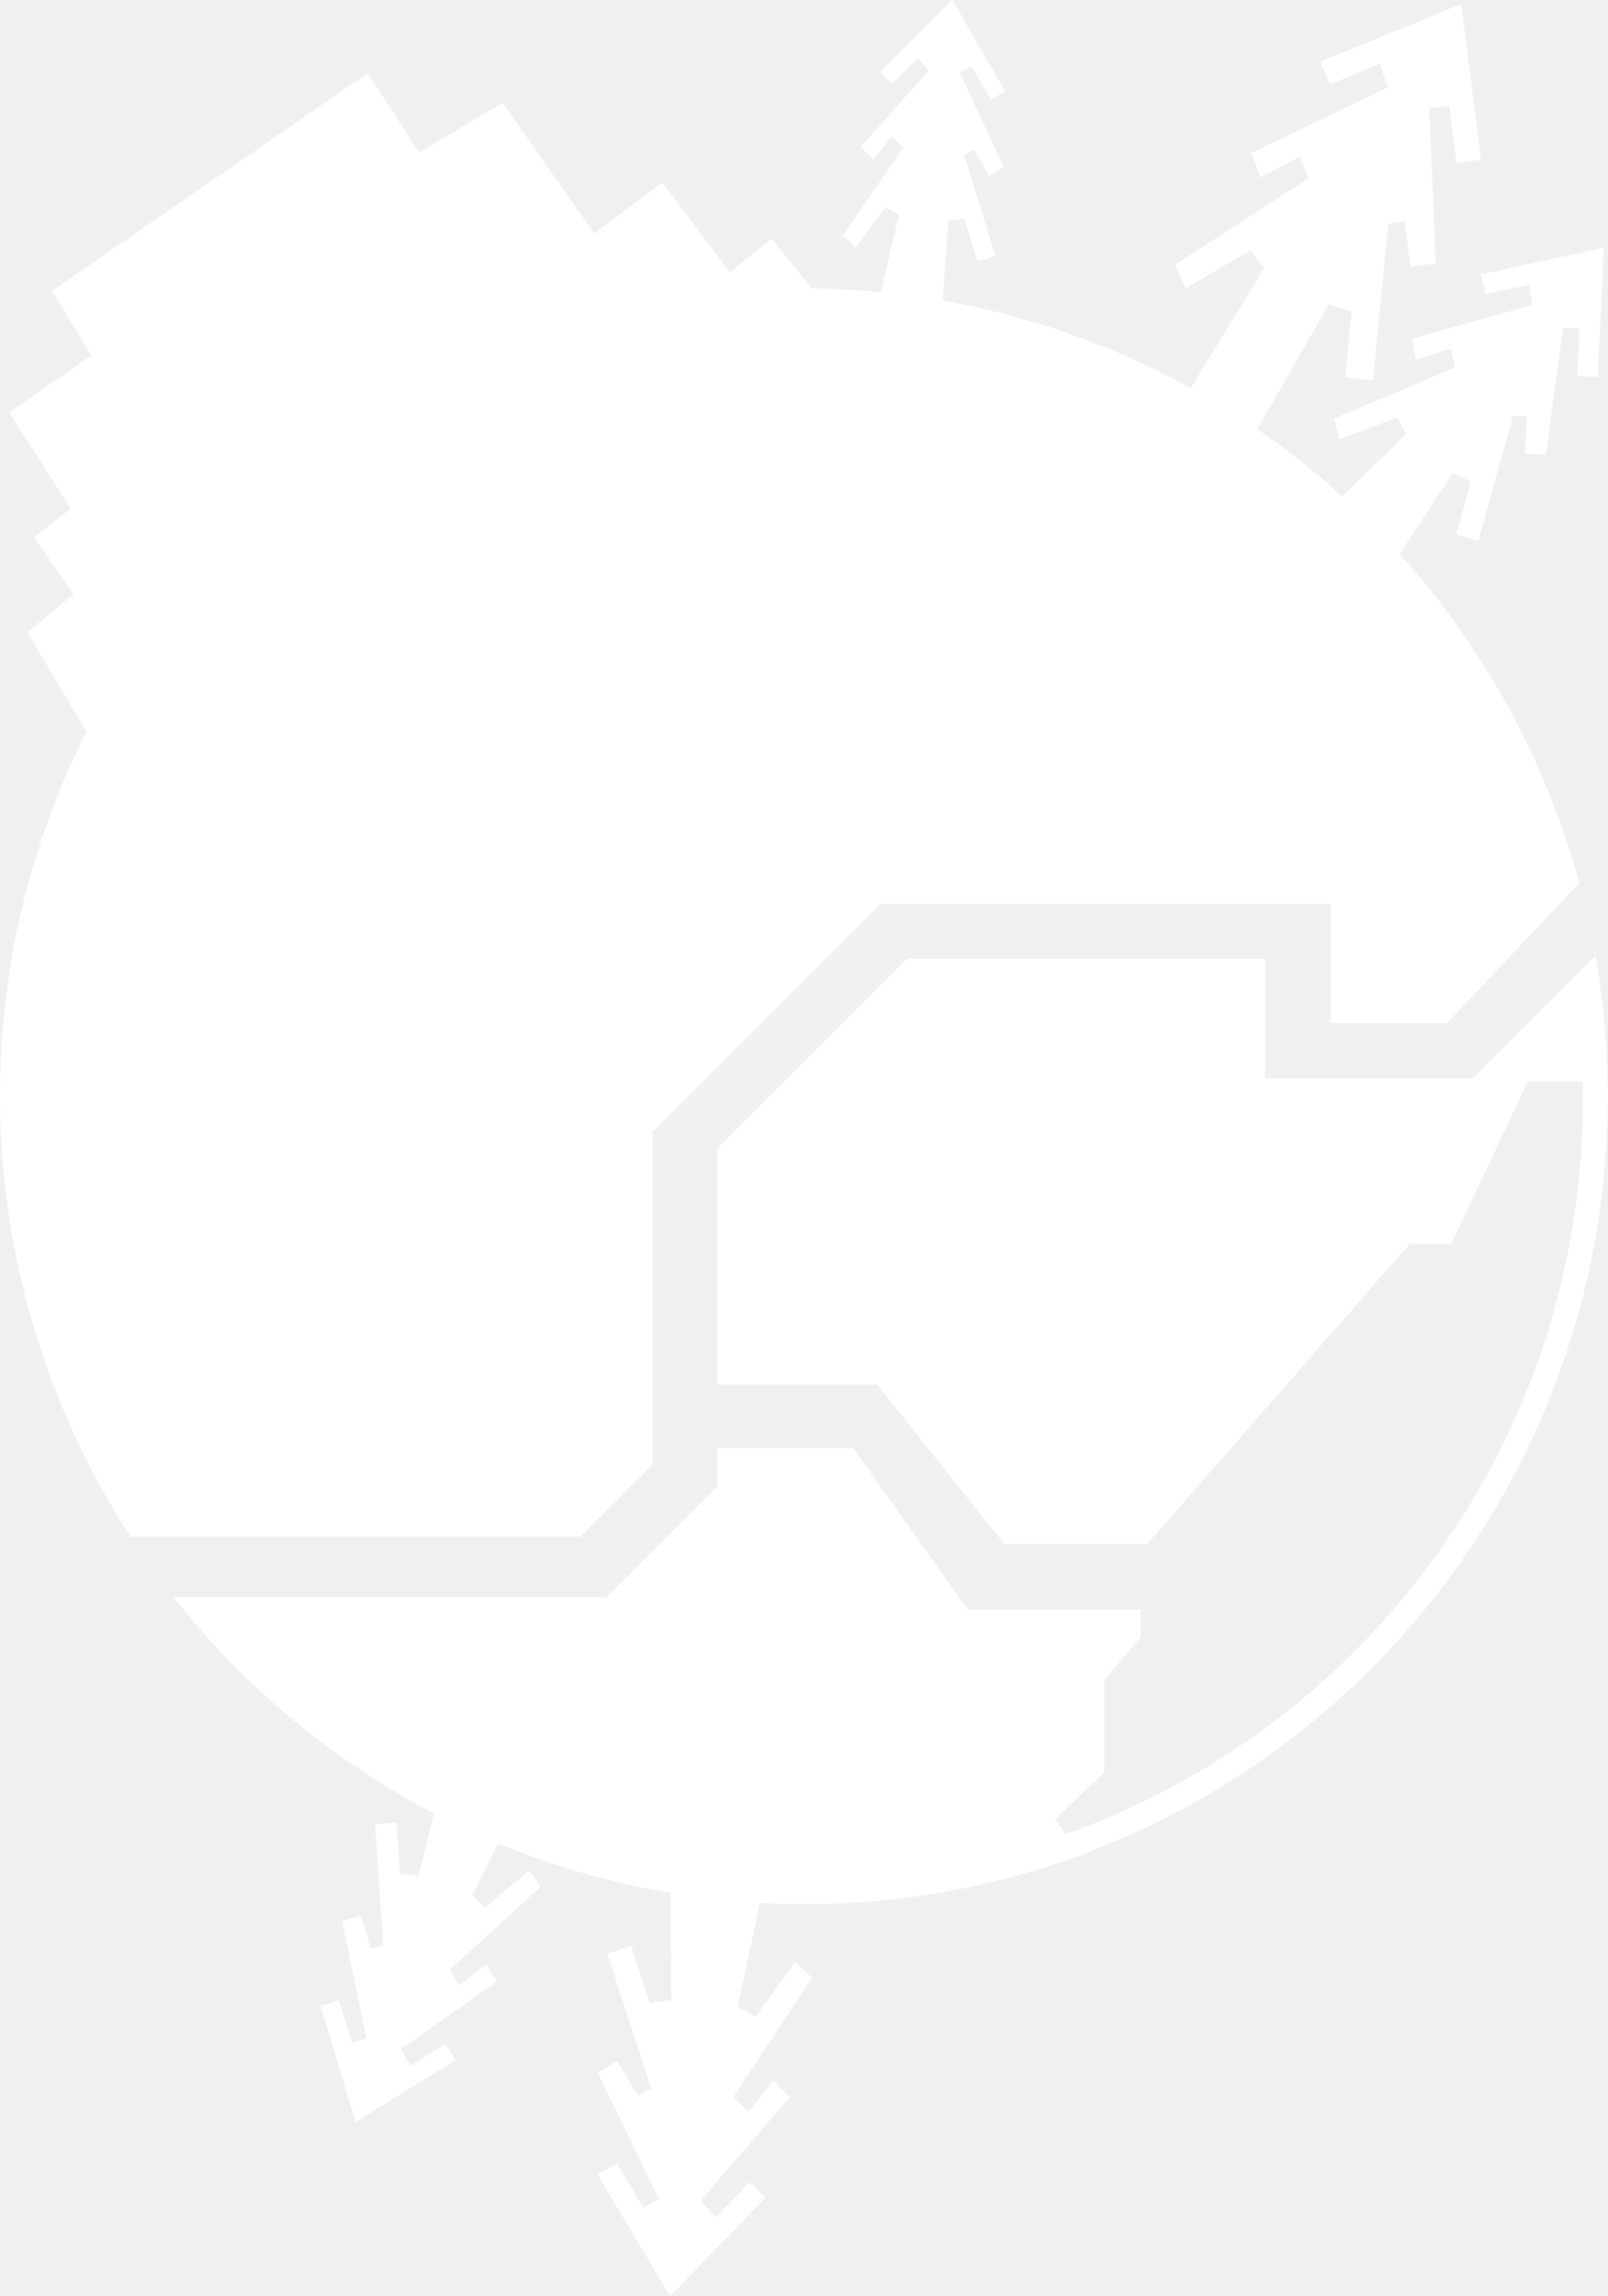
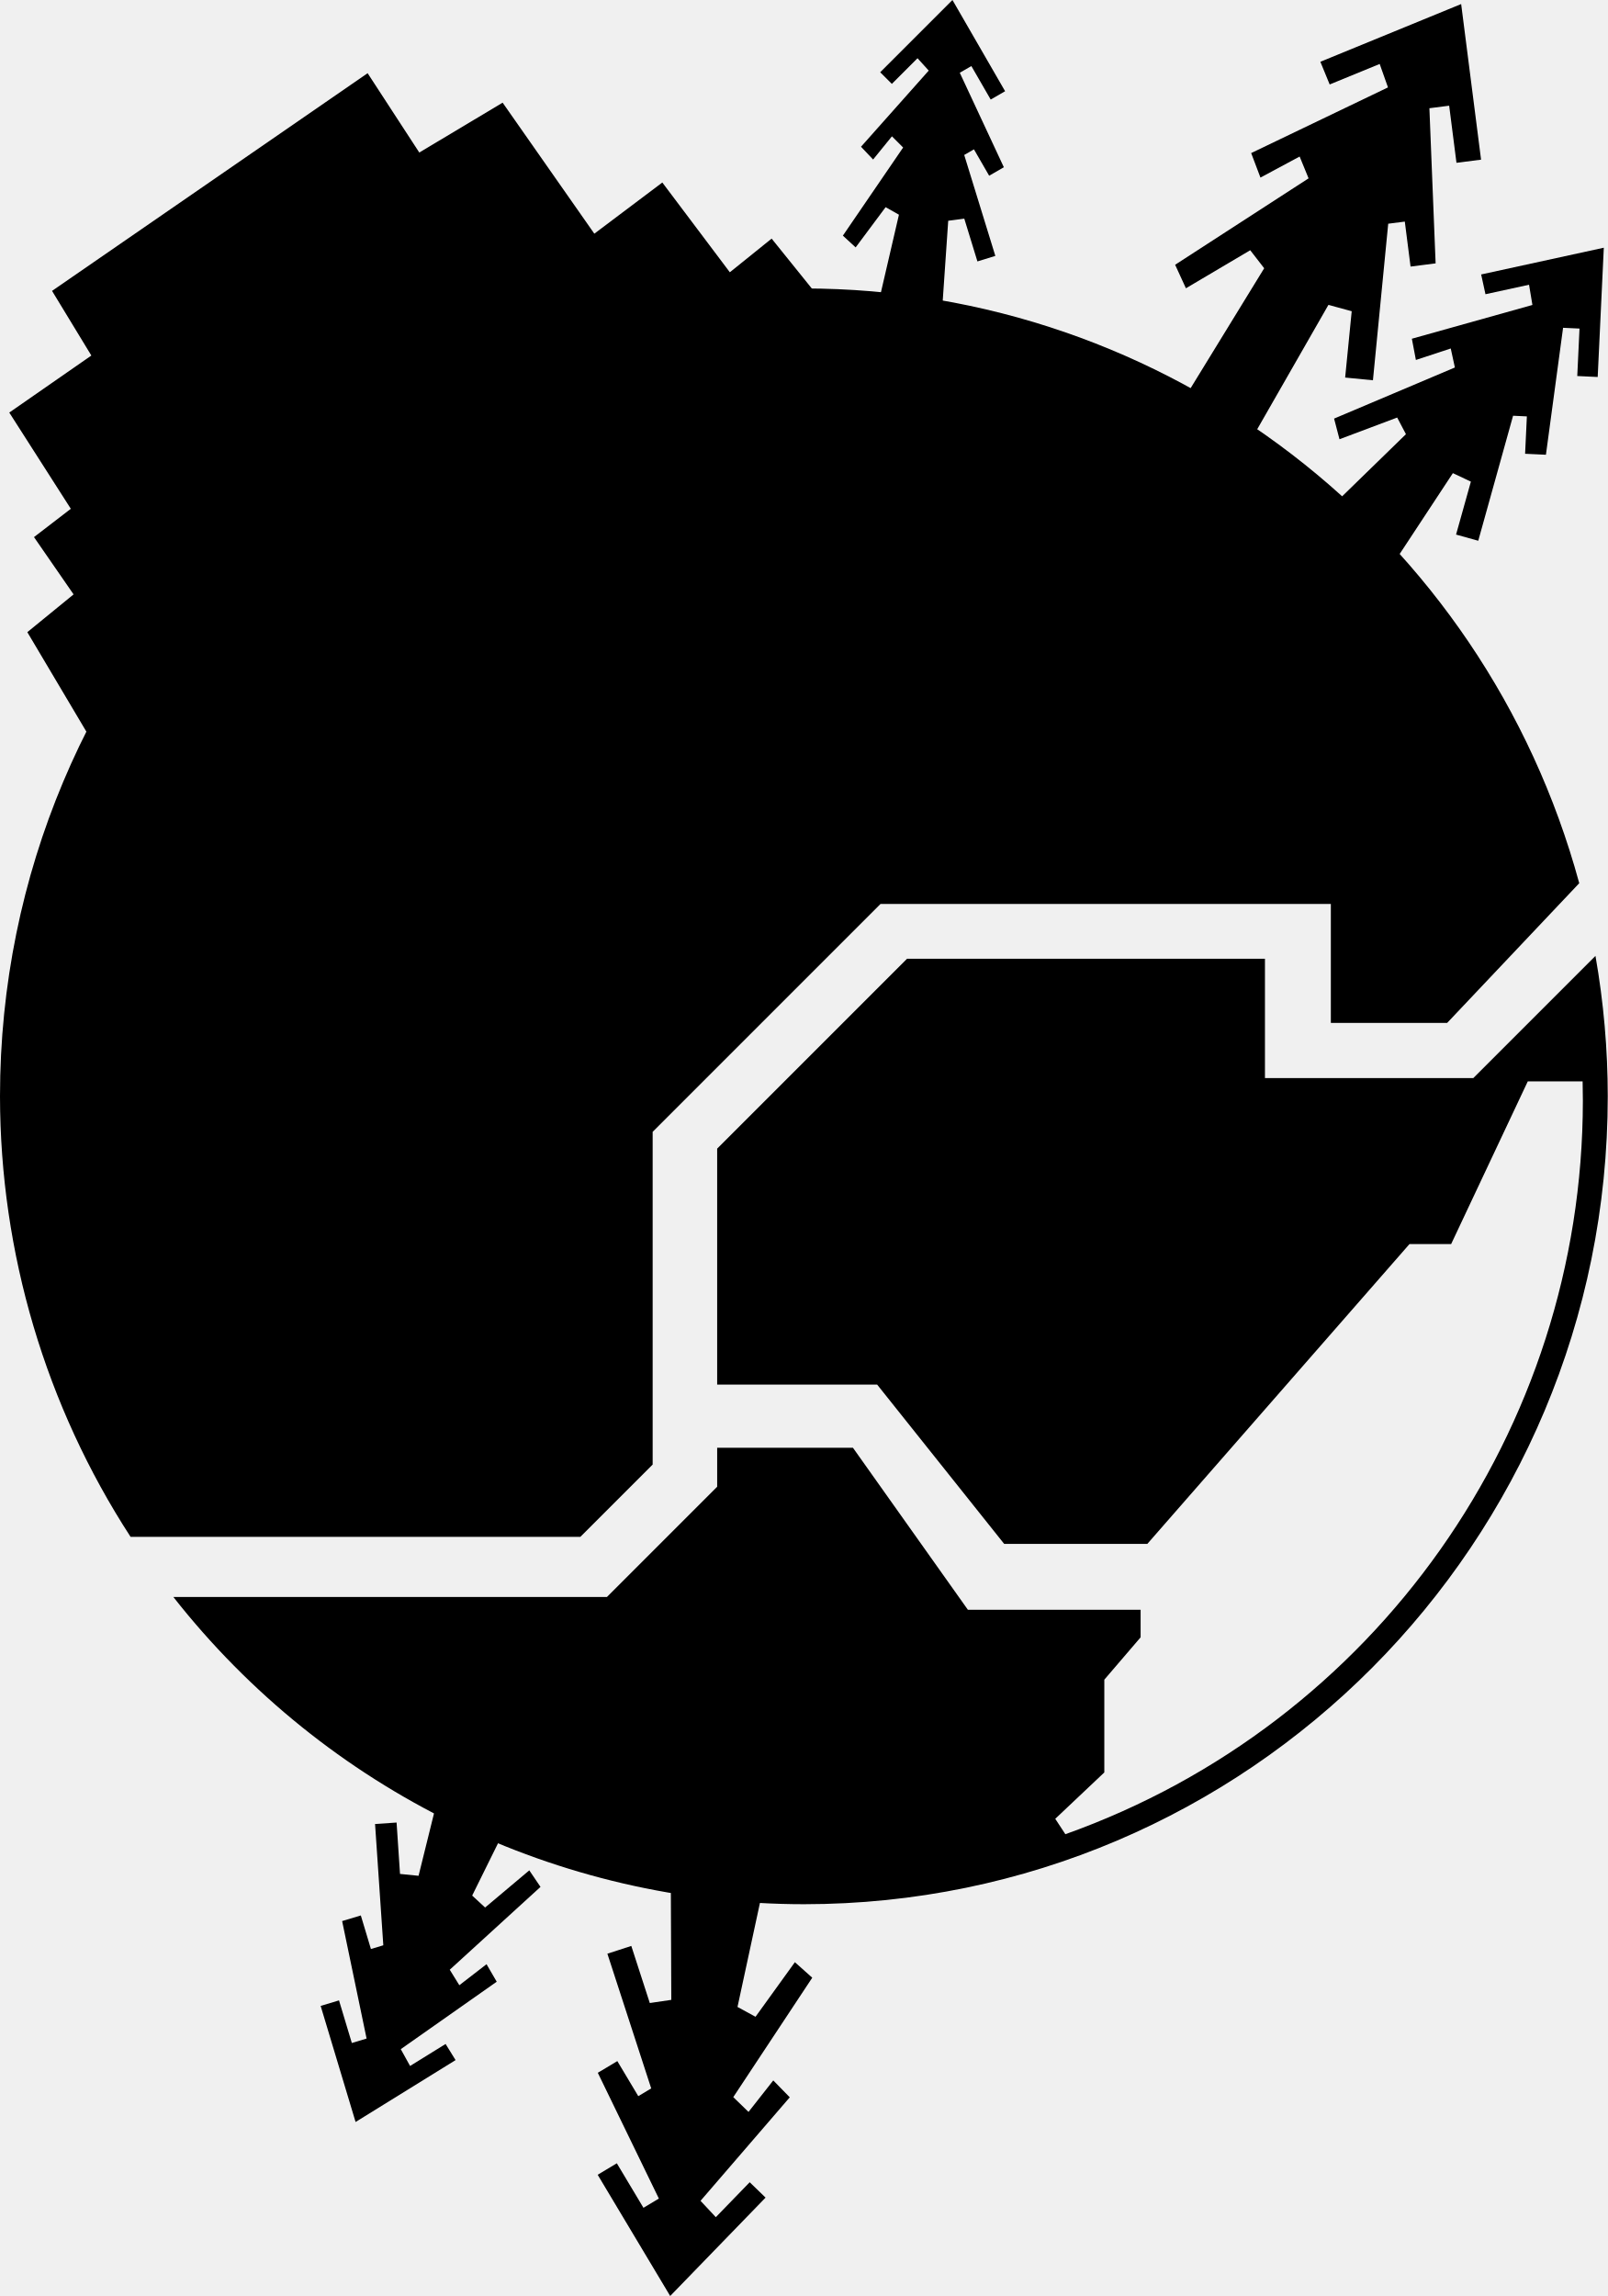
<svg xmlns="http://www.w3.org/2000/svg" width="172.937mm" height="246.949mm" viewBox="0 0 172.937 246.949">
  <g transform="translate(-14.74897,-40.28436)">
-     <path fill="white" style="stroke-width:0.322" d="m 101.217,71.31 a 86.468,86.892 0 0 0 -86.468,86.892 86.468,86.892 0 0 0 14.043,47.377 h 2.993 9.813 35.581 l 7.772,-7.772 v -35.787 l 24.509,-24.509 h 48.44 v 12.797 h 12.507 l 3.379,-3.573 8.548,-9.041 2.285,-2.416 A 86.468,86.892 0 0 0 101.217,71.31 Z m 85.147,71.788 -2.402,2.402 -5.076,5.076 -5.66,5.66 h -22.413 v -12.833 h -38.498 l -20.425,20.424 v 25.377 h 17.207 l 13.664,17.134 h 15.4 l 28.196,-32.245 h 4.482 l 8.242,-17.496 h 5.901 a 83.793,83.793 0 0 1 0.027,2.097 83.793,83.793 0 0 1 -55.665,78.871 l -1.088,-1.657 5.278,-4.988 v -9.977 l 3.904,-4.555 v -2.964 H 118.858 L 106.495,196 H 91.891 v 4.193 l -11.857,11.857 H 45.552 36.662 33.396 a 86.468,86.892 0 0 0 67.821,33.044 86.468,86.892 0 0 0 86.469,-86.892 86.468,86.892 0 0 0 -1.322,-15.104 z" />
-     <path fill="white" style="stroke-width:0.265" d="m 54.292,48.157 -33.945,23.414 4.228,6.953 -8.828,6.134 6.62,10.35 -3.962,3.045 4.259,6.162 -4.975,4.062 7.464,12.576 0.887,-1.139 4.26,5.662 54.702,-41.157 2.021,2.508 16.656,-13.417 -5.93,-7.362 -4.495,3.621 -7.263,-9.654 -7.314,5.503 -9.863,-14.091 -8.965,5.363 z" />
-     <path fill="white" style="stroke-width:0.394" d="m 171.917,40.72 -15.144,6.208 1.001,2.441 5.38,-2.205 0.892,2.521 -14.716,7.063 0.998,2.636 4.216,-2.263 0.961,2.346 -14.354,9.295 1.16,2.528 6.917,-4.091 1.502,1.937 -8.603,14.022 7.078,4.646 8.435,-14.727 2.504,0.682 -0.705,7.134 2.989,0.292 1.643,-16.839 1.785,-0.228 0.618,4.838 2.696,-0.345 -0.669,-16.687 2.126,-0.272 0.786,6.143 2.646,-0.338 z" />
-     <path fill="white" style="stroke-width:0.265" d="m 117.198,40.284 -7.771,7.771 1.253,1.253 2.761,-2.761 1.206,1.33 -7.284,8.19 1.301,1.374 2.025,-2.494 1.204,1.204 -6.481,9.478 1.374,1.265 3.224,-4.327 1.432,0.81 -2.271,9.789 6.796,2.169 0.776,-11.307 1.728,-0.227 1.413,4.601 1.927,-0.594 -3.347,-10.856 1.046,-0.604 1.637,2.837 1.58,-0.913 -4.74,-10.162 1.246,-0.72 2.079,3.601 1.551,-0.895 z" />
-     <path fill="white" style="stroke-width:0.325" d="m 187.261,66.928 -13.193,2.876 0.464,2.127 4.687,-1.022 0.363,2.176 -12.967,3.632 0.433,2.284 3.749,-1.235 0.445,2.044 -12.993,5.497 0.58,2.22 6.206,-2.333 0.943,1.789 -8.846,8.613 6.302,7.112 7.592,-11.534 1.937,0.912 -1.594,5.695 2.387,0.665 3.746,-13.446 1.483,0.07 -0.19,4.02 2.24,0.105 1.845,-13.654 1.767,0.083 -0.241,5.104 2.198,0.104 z" />
-     <path fill="white" style="stroke-width:0.355" d="m 86.837,287.233 10.259,-10.582 -1.706,-1.654 -3.645,3.759 -1.644,-1.759 9.598,-11.134 -1.774,-1.816 -2.663,3.387 -1.639,-1.59 8.495,-12.845 -1.868,-1.668 -4.234,5.87 -1.938,-1.057 2.842,-13.174 -10.026,-2.661 0.062,15.073 -2.312,0.34 -1.99,-6.141 -2.572,0.836 4.714,14.489 -1.391,0.832 -2.254,-3.77 -2.1,1.257 6.568,13.53 -1.657,0.991 -2.864,-4.786 -2.062,1.233 z" />
-     <path fill="white" style="stroke-width:0.305" d="m 52.997,268.517 10.755,-6.656 -1.073,-1.734 -3.821,2.365 -1,-1.808 10.32,-7.254 -1.095,-1.883 -2.926,2.26 -1.031,-1.666 9.761,-8.909 -1.205,-1.779 -4.753,3.997 -1.391,-1.286 5.125,-10.367 -7.785,-4.315 -3.107,12.556 -1.995,-0.201 -0.369,-5.527 -2.315,0.157 0.887,13.044 -1.332,0.401 -1.086,-3.61 -2.011,0.606 2.63,12.635 -1.586,0.478 -1.38,-4.583 -1.974,0.594 z" />
+     <path style="fill:currentColor;stroke-width:0.322" d="m 101.217,71.31 a 86.468,86.892 0 0 0 -86.468,86.892 86.468,86.892 0 0 0 14.043,47.377 h 2.993 9.813 35.581 l 7.772,-7.772 v -35.787 l 24.509,-24.509 h 48.44 v 12.797 h 12.507 l 3.379,-3.573 8.548,-9.041 2.285,-2.416 A 86.468,86.892 0 0 0 101.217,71.31 Z m 85.147,71.788 -2.402,2.402 -5.076,5.076 -5.66,5.66 h -22.413 v -12.833 h -38.498 l -20.425,20.424 v 25.377 h 17.207 l 13.664,17.134 h 15.4 l 28.196,-32.245 h 4.482 l 8.242,-17.496 h 5.901 a 83.793,83.793 0 0 1 0.027,2.097 83.793,83.793 0 0 1 -55.665,78.871 l -1.088,-1.657 5.278,-4.988 v -9.977 l 3.904,-4.555 v -2.964 H 118.858 L 106.495,196 H 91.891 v 4.193 l -11.857,11.857 H 45.552 36.662 33.396 a 86.468,86.892 0 0 0 67.821,33.044 86.468,86.892 0 0 0 86.469,-86.892 86.468,86.892 0 0 0 -1.322,-15.104 z" />
+     <path style="fill:currentColor;stroke-width:0.265" d="m 54.292,48.157 -33.945,23.414 4.228,6.953 -8.828,6.134 6.62,10.35 -3.962,3.045 4.259,6.162 -4.975,4.062 7.464,12.576 0.887,-1.139 4.26,5.662 54.702,-41.157 2.021,2.508 16.656,-13.417 -5.93,-7.362 -4.495,3.621 -7.263,-9.654 -7.314,5.503 -9.863,-14.091 -8.965,5.363 z" />
+     <path style="fill:currentColor;stroke-width:0.394" d="m 171.917,40.72 -15.144,6.208 1.001,2.441 5.38,-2.205 0.892,2.521 -14.716,7.063 0.998,2.636 4.216,-2.263 0.961,2.346 -14.354,9.295 1.16,2.528 6.917,-4.091 1.502,1.937 -8.603,14.022 7.078,4.646 8.435,-14.727 2.504,0.682 -0.705,7.134 2.989,0.292 1.643,-16.839 1.785,-0.228 0.618,4.838 2.696,-0.345 -0.669,-16.687 2.126,-0.272 0.786,6.143 2.646,-0.338 z" />
+     <path style="fill:currentColor;stroke-width:0.265" d="m 117.198,40.284 -7.771,7.771 1.253,1.253 2.761,-2.761 1.206,1.33 -7.284,8.19 1.301,1.374 2.025,-2.494 1.204,1.204 -6.481,9.478 1.374,1.265 3.224,-4.327 1.432,0.81 -2.271,9.789 6.796,2.169 0.776,-11.307 1.728,-0.227 1.413,4.601 1.927,-0.594 -3.347,-10.856 1.046,-0.604 1.637,2.837 1.58,-0.913 -4.74,-10.162 1.246,-0.72 2.079,3.601 1.551,-0.895 z" />
+     <path style="fill:currentColor;stroke-width:0.325" d="m 187.261,66.928 -13.193,2.876 0.464,2.127 4.687,-1.022 0.363,2.176 -12.967,3.632 0.433,2.284 3.749,-1.235 0.445,2.044 -12.993,5.497 0.58,2.22 6.206,-2.333 0.943,1.789 -8.846,8.613 6.302,7.112 7.592,-11.534 1.937,0.912 -1.594,5.695 2.387,0.665 3.746,-13.446 1.483,0.07 -0.19,4.02 2.24,0.105 1.845,-13.654 1.767,0.083 -0.241,5.104 2.198,0.104 z" />
+     <path style="fill:currentColor;stroke-width:0.355" d="m 86.837,287.233 10.259,-10.582 -1.706,-1.654 -3.645,3.759 -1.644,-1.759 9.598,-11.134 -1.774,-1.816 -2.663,3.387 -1.639,-1.59 8.495,-12.845 -1.868,-1.668 -4.234,5.87 -1.938,-1.057 2.842,-13.174 -10.026,-2.661 0.062,15.073 -2.312,0.34 -1.99,-6.141 -2.572,0.836 4.714,14.489 -1.391,0.832 -2.254,-3.77 -2.1,1.257 6.568,13.53 -1.657,0.991 -2.864,-4.786 -2.062,1.233 z" />
+     <path style="fill:currentColor;stroke-width:0.305" d="m 52.997,268.517 10.755,-6.656 -1.073,-1.734 -3.821,2.365 -1,-1.808 10.32,-7.254 -1.095,-1.883 -2.926,2.26 -1.031,-1.666 9.761,-8.909 -1.205,-1.779 -4.753,3.997 -1.391,-1.286 5.125,-10.367 -7.785,-4.315 -3.107,12.556 -1.995,-0.201 -0.369,-5.527 -2.315,0.157 0.887,13.044 -1.332,0.401 -1.086,-3.61 -2.011,0.606 2.63,12.635 -1.586,0.478 -1.38,-4.583 -1.974,0.594 z" />
  </g>
</svg>
